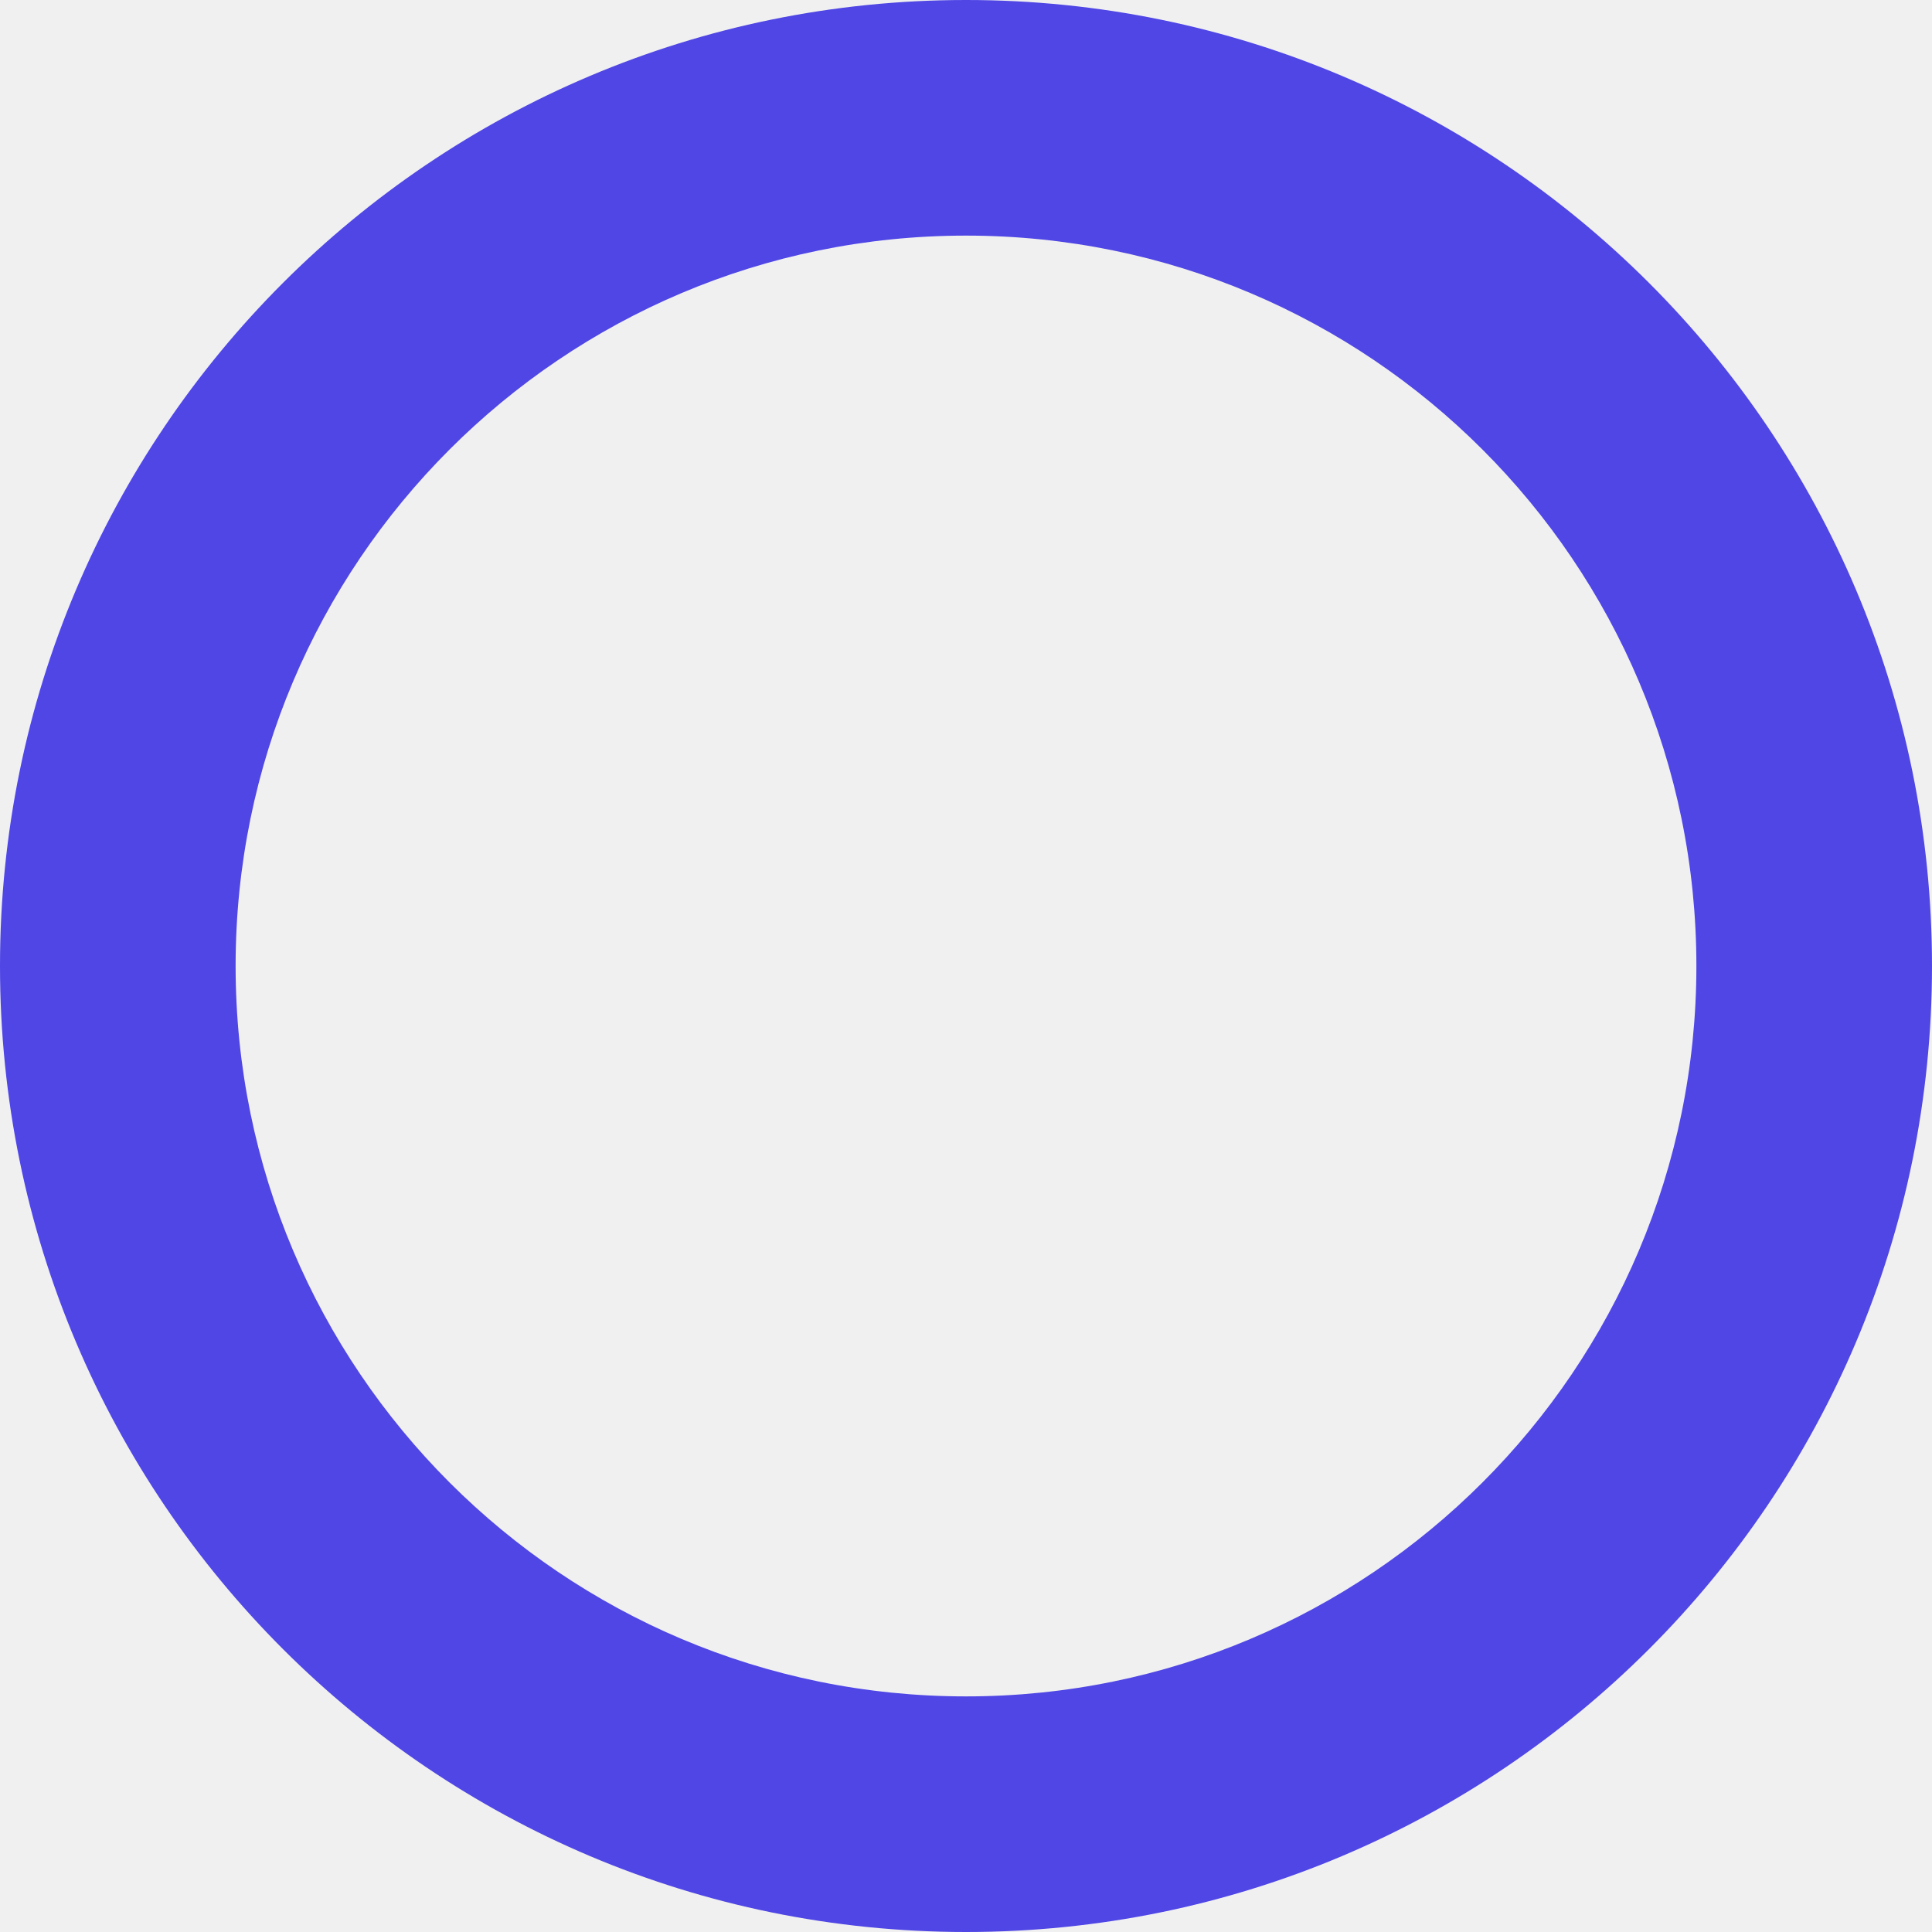
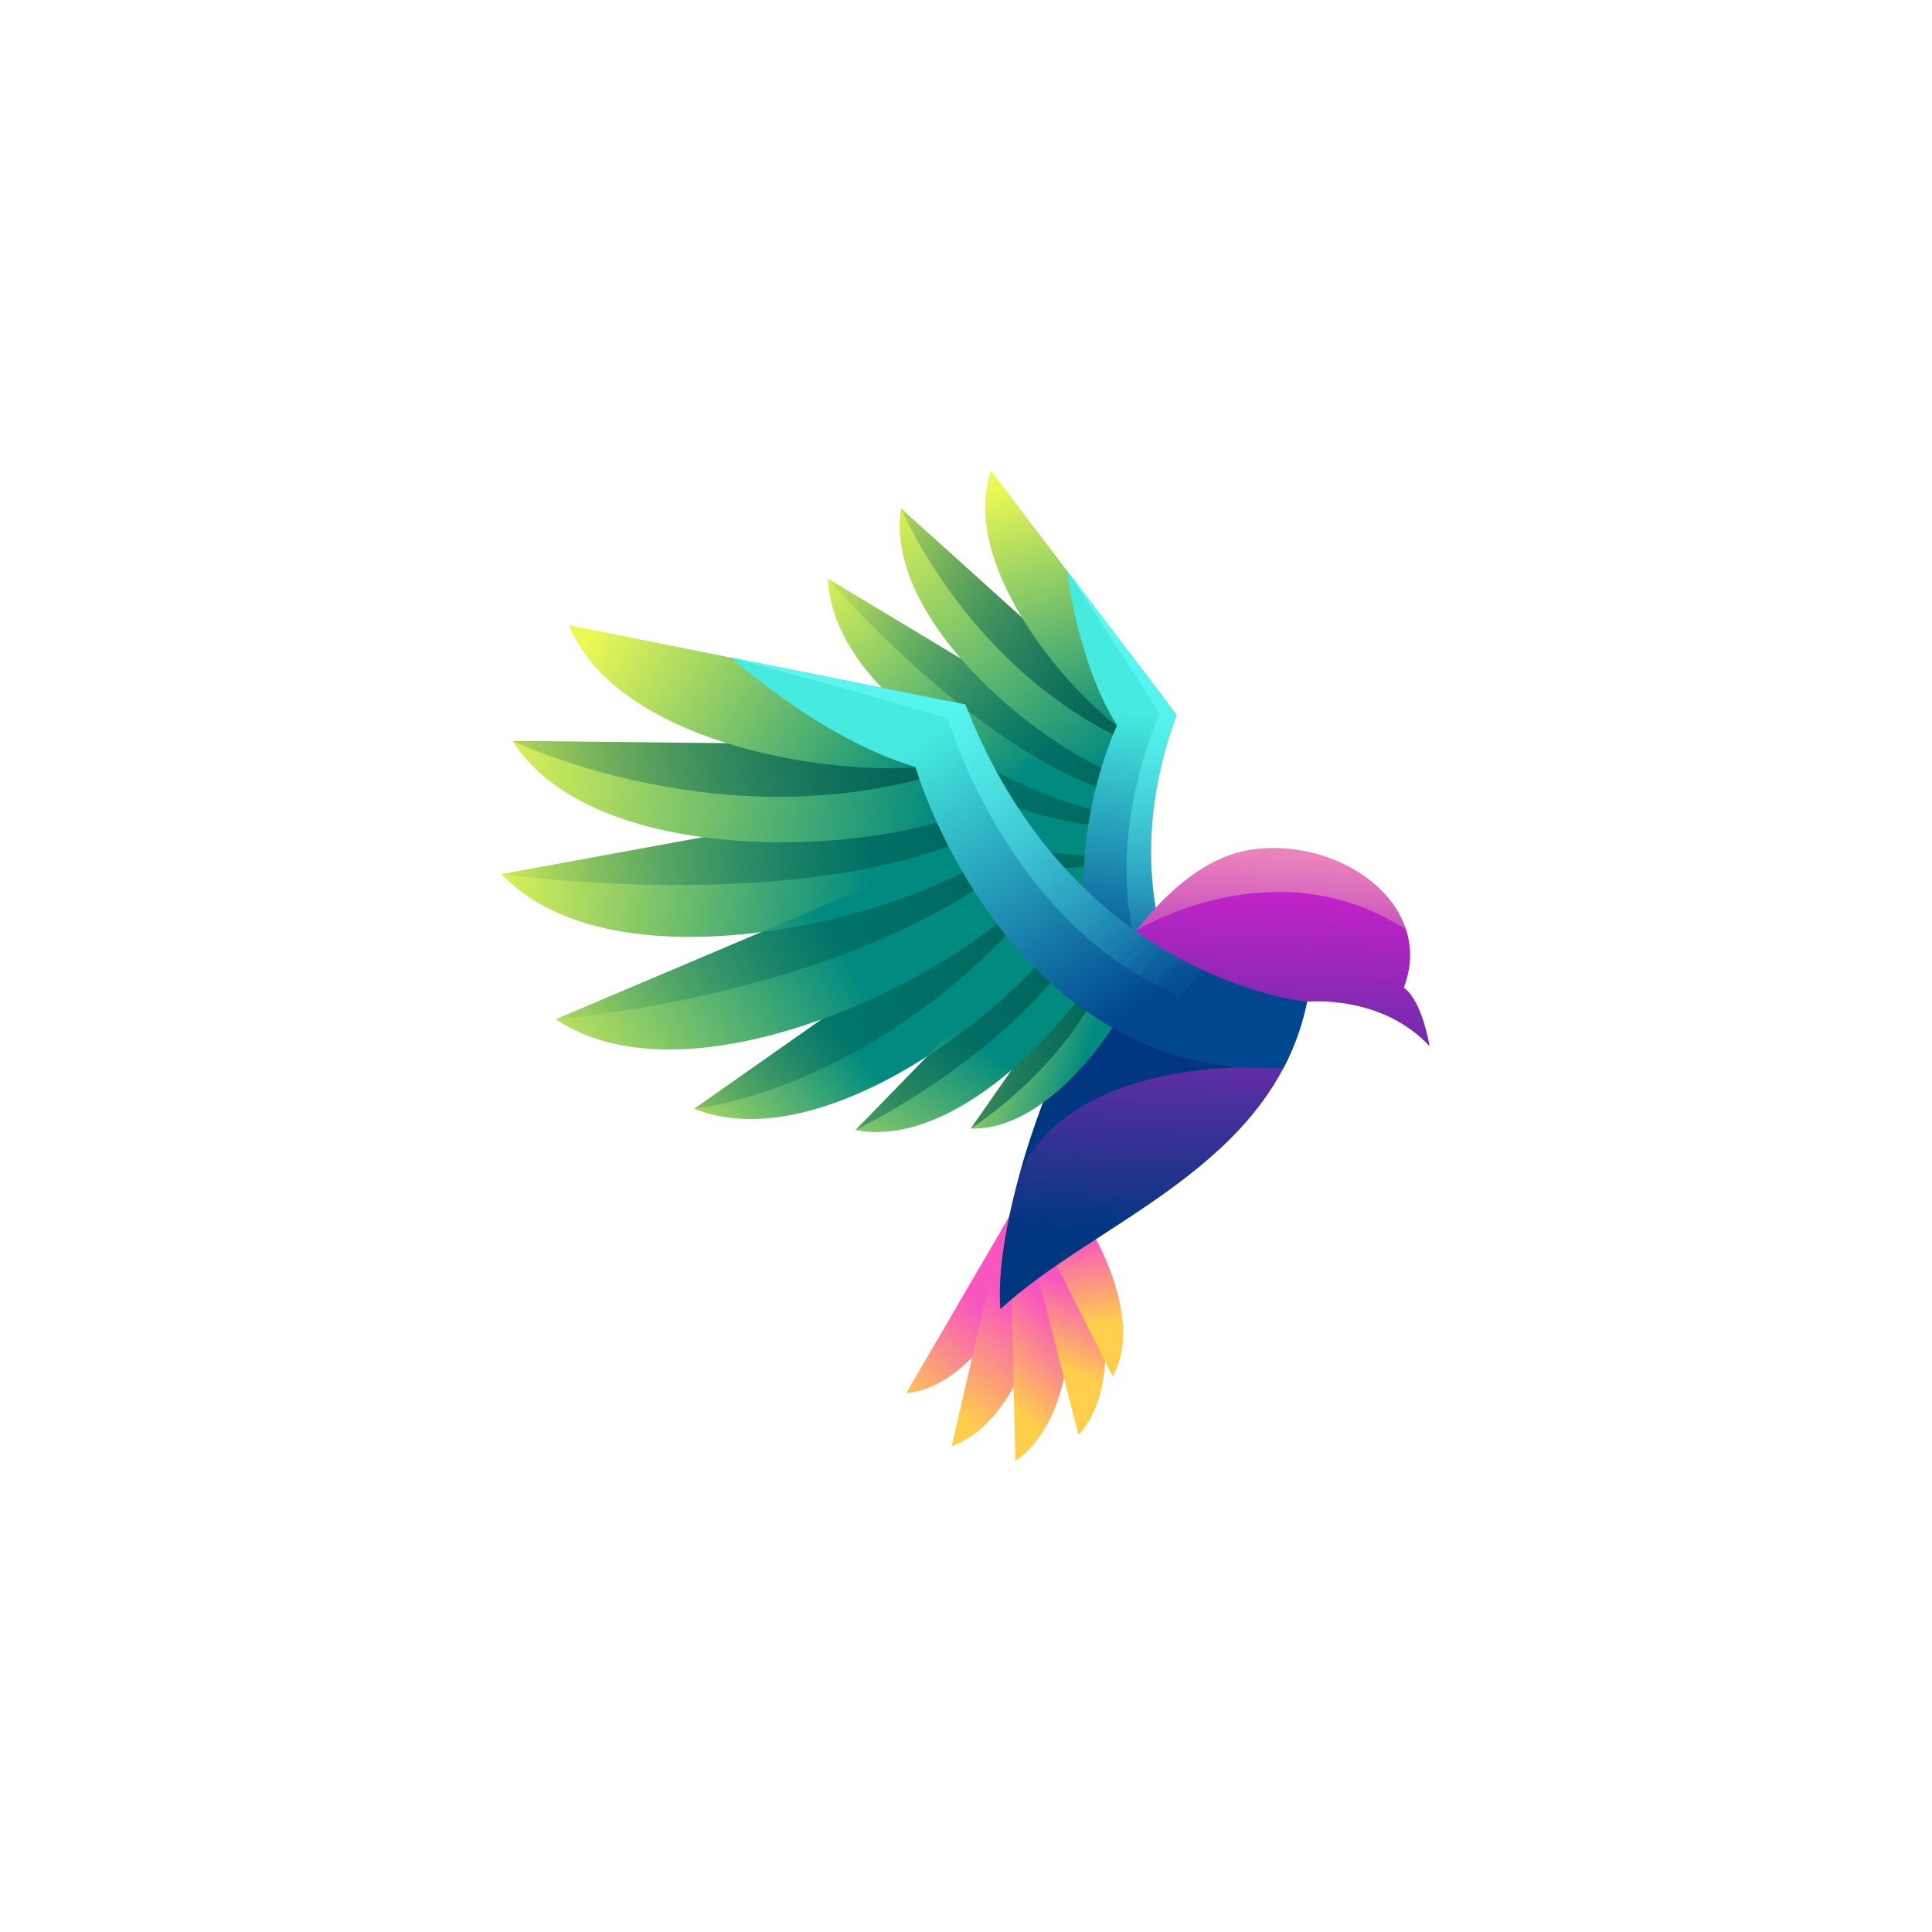
- <svg xmlns="http://www.w3.org/2000/svg" width="410" height="410" viewBox="0 0 410 410" fill="none">
-   <path fill-rule="evenodd" clip-rule="evenodd" d="M205 410C318.218 410 410 318.218 410 205C410 91.782 318.218 0 205 0C91.782 0 0 91.782 0 205C0 318.218 91.782 410 205 410ZM205 360C290.604 360 360 290.604 360 205C360 119.396 290.604 50 205 50C119.396 50 50 119.396 50 205C50 290.604 119.396 360 205 360Z" fill="#4F46E5" />
+ <svg xmlns="http://www.w3.org/2000/svg" xmlns:xlink="http://www.w3.org/1999/xlink" version="1.1" id="Layer_1" x="0px" y="0px" viewBox="0 0 4000 4000" style="enable-background:new 0 0 4000 4000;" xml:space="preserve">
+   <rect style="fill:#FFFFFF;" width="4000" height="4000" />
+   <g>
+     <g>
+       <defs>
+         <path id="SVGID_1_" d="M2231.487,1929.11l-229.207,55.746c82.079,76.768,253.639,44.906,360.565-2.739     c-7.139-26.856-11.979-54.051-14.847-81.342L2231.487,1929.11z" />
+       </defs>
+       <clipPath id="SVGID_00000087399180922875127220000001222598070208756138_">
+         <use xlink:href="#SVGID_1_" style="overflow:visible;" />
+       </clipPath>
+       <linearGradient id="SVGID_00000040570993614435590860000003851313620895904414_" gradientUnits="userSpaceOnUse" x1="2209.291" y1="2024.105" x2="2080.357" y2="1817.137">
+         <stop offset="0" style="stop-color:#008A80" />
+         <stop offset="1" style="stop-color:#EBF855" />
+       </linearGradient>
+       <rect x="2002.28" y="1900.775" style="clip-path:url(#SVGID_00000087399180922875127220000001222598070208756138_);fill:url(#SVGID_00000040570993614435590860000003851313620895904414_);" width="360.565" height="160.849" />
+     </g>
+     <defs>
+       <filter id="Adobe_OpacityMaskFilter" filterUnits="userSpaceOnUse" x="2002.28" y="1900.775" width="349.192" height="89.685">
+         <feColorMatrix type="matrix" values="1 0 0 0 0  0 1 0 0 0  0 0 1 0 0  0 0 0 1 0" />
+       </filter>
+     </defs>
+     <mask maskUnits="userSpaceOnUse" x="2002.28" y="1900.775" width="349.192" height="89.685" id="SVGID_00000053547013743428339850000000747373572175890841_">
+       <g style="filter:url(#Adobe_OpacityMaskFilter);">
+         <linearGradient id="SVGID_00000139254209928277338070000017404687890953052588_" gradientUnits="userSpaceOnUse" x1="909.129" y1="4620.676" x2="-89.803" y2="4268.249" gradientTransform="matrix(1 0 0 1 1567.243 -2569.394)">
+           <stop offset="0" style="stop-color:#FFFFFF" />
+           <stop offset="1" style="stop-color:#000000" />
+         </linearGradient>
+         <rect x="2002.28" y="1900.775" style="fill:url(#SVGID_00000139254209928277338070000017404687890953052588_);" width="349.192" height="89.687" />
+       </g>
+     </mask>
+     <path style="mask:url(#SVGID_00000053547013743428339850000000747373572175890841_);fill-rule:evenodd;clip-rule:evenodd;fill:#005B50;" d="   M2231.487,1929.11l-229.207,55.746c0,0,195.44,32.073,349.192-57.253c-1.377-8.925-2.531-17.871-3.474-26.828L2231.487,1929.11z" />
+     <g>
+       <defs>
+         <path id="SVGID_00000039856790168267124060000004923808892902026907_" d="M2153.642,1844.946l-288.641,22.007     c95.233,123.641,356.843,101.581,487.67,52.387c-5.165-29.478-7.972-59.218-8.776-88.9L2153.642,1844.946z" />
+       </defs>
+       <clipPath id="SVGID_00000063635688485569972820000011403311874336127676_">
+         <use xlink:href="#SVGID_00000039856790168267124060000004923808892902026907_" style="overflow:visible;" />
+       </clipPath>
+       <linearGradient id="SVGID_00000118360082145364957490000009020549245808896163_" gradientUnits="userSpaceOnUse" x1="2104.913" y1="1911.548" x2="1730.148" y2="2010.086">
+         <stop offset="0" style="stop-color:#008A80" />
+         <stop offset="1" style="stop-color:#EBF855" />
+       </linearGradient>
+       <rect x="1865.001" y="1830.44" style="clip-path:url(#SVGID_00000063635688485569972820000011403311874336127676_);fill:url(#SVGID_00000118360082145364957490000009020549245808896163_);" width="487.67" height="160.154" />
+     </g>
+     <g>
+       <defs>
+         <path id="SVGID_00000105404881709611065580000006566935501824412311_" d="M2063.365,1715.134l-366.115-40.774     c99.305,195.821,495.023,217.106,647.152,169.149c-1.522-32.449-0.636-64.869,2.15-96.84L2063.365,1715.134z" />
+       </defs>
+       <clipPath id="SVGID_00000079465982004554847430000004223699395012639650_">
+         <use xlink:href="#SVGID_00000105404881709611065580000006566935501824412311_" style="overflow:visible;" />
+       </clipPath>
+       <linearGradient id="SVGID_00000109026134075231222230000015182379860019683467_" gradientUnits="userSpaceOnUse" x1="1949.057" y1="1780.947" x2="1578.679" y2="1770.95">
+         <stop offset="0" style="stop-color:#008A80" />
+         <stop offset="1" style="stop-color:#EBF855" />
+       </linearGradient>
+       <rect x="1697.25" y="1674.36" style="clip-path:url(#SVGID_00000079465982004554847430000004223699395012639650_);fill:url(#SVGID_00000109026134075231222230000015182379860019683467_);" width="649.302" height="217.106" />
+     </g>
+     <g>
+       <defs>
+         <path id="SVGID_00000060003351850731299530000010023134408714895550_" d="M2027.933,1558.932l-400.594-133.799     c68.528,259.808,563.433,377.948,717.823,339.977c1.626-25.581,4.495-50.928,8.368-75.819l-7.103-23.982L2027.933,1558.932z" />
+       </defs>
+       <clipPath id="SVGID_00000048477326803038248170000003856413118114268316_">
+         <use xlink:href="#SVGID_00000060003351850731299530000010023134408714895550_" style="overflow:visible;" />
+       </clipPath>
+       <linearGradient id="SVGID_00000108994236679642004070000010548710935765570945_" gradientUnits="userSpaceOnUse" x1="2042.337" y1="1624.618" x2="1484.269" y2="1511.596">
+         <stop offset="0" style="stop-color:#008A80" />
+         <stop offset="1" style="stop-color:#EBF855" />
+       </linearGradient>
+       <rect x="1627.339" y="1425.133" style="clip-path:url(#SVGID_00000048477326803038248170000003856413118114268316_);fill:url(#SVGID_00000108994236679642004070000010548710935765570945_);" width="726.191" height="377.948" />
+     </g>
+     <g>
+       <defs>
+         <path id="SVGID_00000170978875725731331730000012060584535860684683_" d="M2075.977,1415.889l-361.815-217.868     c10.579,276.566,495.425,504.998,639.984,487.276c3.327-20.792,7.358-41.228,11.88-61.228l-2.386-34.964L2075.977,1415.889z" />
+       </defs>
+       <clipPath id="SVGID_00000051358902877572890800000012815131224323654809_">
+         <use xlink:href="#SVGID_00000170978875725731331730000012060584535860684683_" style="overflow:visible;" />
+       </clipPath>
+       <linearGradient id="SVGID_00000036955665964067993160000007943152249288194743_" gradientUnits="userSpaceOnUse" x1="2155.258" y1="1580.74" x2="1741.732" y2="1113.149">
+         <stop offset="0" style="stop-color:#008A80" />
+         <stop offset="1" style="stop-color:#EBF855" />
+       </linearGradient>
+       <rect x="1714.162" y="1198.021" style="clip-path:url(#SVGID_00000051358902877572890800000012815131224323654809_);fill:url(#SVGID_00000036955665964067993160000007943152249288194743_);" width="651.865" height="504.998" />
+     </g>
+     <g>
+       <defs>
+         <path id="SVGID_00000035501848703014664720000008427529582331528611_" d="M2160.128,1318.551l-294.725-265.997     c-39.821,256.583,364.863,553.759,502.214,564.467c7.226-30.955,15.664-60.74,24.693-88.923L2160.128,1318.551z" />
+       </defs>
+       <clipPath id="SVGID_00000170990994964675554250000001314888694741081729_">
+         <use xlink:href="#SVGID_00000035501848703014664720000008427529582331528611_" style="overflow:visible;" />
+       </clipPath>
+       <linearGradient id="SVGID_00000099663740557331434410000010130937879850959525_" gradientUnits="userSpaceOnUse" x1="2305.807" y1="1572.692" x2="1837.095" y2="1006.26">
+         <stop offset="0" style="stop-color:#008A80" />
+         <stop offset="1" style="stop-color:#EBF855" />
+       </linearGradient>
+       <rect x="1825.582" y="1052.554" style="clip-path:url(#SVGID_00000170990994964675554250000001314888694741081729_);fill:url(#SVGID_00000099663740557331434410000010130937879850959525_);" width="566.727" height="564.467" />
+     </g>
+     <g>
+       <defs>
+         <path id="SVGID_00000095316121010073756860000001354047564814835876_" d="M2266.083,1256.474l-213.979-281.292     c-74.612,210.768,208.337,523.322,334.085,572.536c9.898-32.786,20.737-63.594,31.648-91.759L2266.083,1256.474z" />
+       </defs>
+       <clipPath id="SVGID_00000173126934224341213870000000737058930717436293_">
+         <use xlink:href="#SVGID_00000095316121010073756860000001354047564814835876_" style="overflow:visible;" />
+       </clipPath>
+       <linearGradient id="SVGID_00000095327106054733186830000014737734627325570726_" gradientUnits="userSpaceOnUse" x1="2283.711" y1="1528.14" x2="2112.24" y2="996.694">
+         <stop offset="0" style="stop-color:#008A80" />
+         <stop offset="1" style="stop-color:#EBF855" />
+       </linearGradient>
+       <rect x="1977.491" y="975.182" style="clip-path:url(#SVGID_00000173126934224341213870000000737058930717436293_);fill:url(#SVGID_00000095327106054733186830000014737734627325570726_);" width="440.346" height="572.536" />
+     </g>
+     <g>
+       <defs>
+         <path id="SVGID_00000084511278257549108470000015008585344540960413_" d="M2401.493,1923.77     c-27.088-115.273-30.629-265.396,34.719-443.656l-226.836-298.187c0,0,20.997,189.269,103.245,319.781     c0,0-108.812,230.078-53.333,462.39c23.046,96.501,74.439,193.385,173.752,274.324c33.108-12.621,65.43-30.041,96.609-53.552     C2529.649,2184.871,2440.792,2090.997,2401.493,1923.77" />
+       </defs>
+       <clipPath id="SVGID_00000083782465833069699620000003667443248126415489_">
+         <use xlink:href="#SVGID_00000084511278257549108470000015008585344540960413_" style="overflow:visible;" />
+       </clipPath>
+       <linearGradient id="SVGID_00000138573301742846379340000008487765407734588592_" gradientUnits="userSpaceOnUse" x1="2326.974" y1="2014.11" x2="2396.541" y2="1482.256">
+         <stop offset="0" style="stop-color:#00478F" />
+         <stop offset="1" style="stop-color:#47EADF" />
+       </linearGradient>
+       <rect x="2203.809" y="1181.928" style="clip-path:url(#SVGID_00000083782465833069699620000003667443248126415489_);fill:url(#SVGID_00000138573301742846379340000008487765407734588592_);" width="325.84" height="1056.495" />
+     </g>
+     <defs>
+       <filter id="Adobe_OpacityMaskFilter_00000005258219785809177130000003353470112916972444_" filterUnits="userSpaceOnUse" x="2209.376" y="1181.928" width="320.272" height="1019.399">
+         <feColorMatrix type="matrix" values="1 0 0 0 0  0 1 0 0 0  0 0 1 0 0  0 0 0 1 0" />
+       </filter>
+     </defs>
+     <mask maskUnits="userSpaceOnUse" x="2209.376" y="1181.928" width="320.272" height="1019.399" id="SVGID_00000106828302898875275590000013611606541748726165_">
+       <g style="filter:url(#Adobe_OpacityMaskFilter_00000005258219785809177130000003353470112916972444_);">
+         <linearGradient id="SVGID_00000044865726963560496080000007971607681419947415_" gradientUnits="userSpaceOnUse" x1="711.168" y1="3686.067" x2="829.799" y2="4614.82" gradientTransform="matrix(1 0 0 1 1587.546 -2548.722)">
+           <stop offset="0" style="stop-color:#FFFFFF" />
+           <stop offset="1" style="stop-color:#000000" />
+         </linearGradient>
+         <rect x="2209.376" y="1181.928" style="fill:url(#SVGID_00000044865726963560496080000007971607681419947415_);" width="320.274" height="1019.399" />
+       </g>
+     </mask>
+     <path style="mask:url(#SVGID_00000106828302898875275590000013611606541748726165_);fill-rule:evenodd;clip-rule:evenodd;fill:#5EF9F6;" d="   M2401.493,1923.77c-27.088-115.273-30.629-265.396,34.719-443.656l-226.836-298.187c0,0,109.635,165.317,191.884,295.826   c0,0-108.813,230.081-53.335,462.393c21.811,91.331,69.023,183.003,158.213,261.18c7.903-5.12,15.744-10.599,23.51-16.456   C2529.649,2184.871,2440.792,2090.997,2401.493,1923.77" />
+     <defs>
+       <filter id="Adobe_OpacityMaskFilter_00000005977334857534198540000013245679368478325893_" filterUnits="userSpaceOnUse" x="1865.403" y="1052.554" width="446.822" height="467.934">
+         <feColorMatrix type="matrix" values="1 0 0 0 0  0 1 0 0 0  0 0 1 0 0  0 0 0 1 0" />
+       </filter>
+     </defs>
+     <mask maskUnits="userSpaceOnUse" x="1865.403" y="1052.554" width="446.822" height="467.934" id="SVGID_00000137810748396585731500000001080850558613006006_">
+       <g style="filter:url(#Adobe_OpacityMaskFilter_00000005977334857534198540000013245679368478325893_);">
+         <linearGradient id="SVGID_00000122681946061383599090000018419281883325725594_" gradientUnits="userSpaceOnUse" x1="914.591" y1="4036.037" x2="120.789" y2="3755.727" gradientTransform="matrix(1 0 0 1 1553.824 -2615.468)">
+           <stop offset="0" style="stop-color:#FFFFFF" />
+           <stop offset="1" style="stop-color:#000000" />
+         </linearGradient>
+         <rect x="1865.403" y="1052.557" style="fill:url(#SVGID_00000122681946061383599090000018419281883325725594_);" width="446.822" height="467.931" />
+       </g>
+     </mask>
+     <path style="mask:url(#SVGID_00000137810748396585731500000001080850558613006006_);fill-rule:evenodd;clip-rule:evenodd;fill:#005B50;" d="   M1865.403,1052.554c0,0,130.857,312.036,439.148,467.934c3.904-9.613,6.683-15.766,7.674-17.921   c-65.099-50.489-141.393-132.853-196.66-224.239L1865.403,1052.554z" />
+     <defs>
+       <filter id="Adobe_OpacityMaskFilter_00000113347929202627190550000017291615052393521567_" filterUnits="userSpaceOnUse" x="1714.162" y="1198.021" width="566.13" height="431.209">
+         <feColorMatrix type="matrix" values="1 0 0 0 0  0 1 0 0 0  0 0 1 0 0  0 0 0 1 0" />
+       </filter>
+     </defs>
+     <mask maskUnits="userSpaceOnUse" x="1714.162" y="1198.021" width="566.13" height="431.209" id="SVGID_00000125589731631494854010000018127493565065840777_">
+       <g style="filter:url(#Adobe_OpacityMaskFilter_00000113347929202627190550000017291615052393521567_);">
+         <linearGradient id="SVGID_00000011009070958845419270000002082728912850960285_" gradientUnits="userSpaceOnUse" x1="1084.431" y1="4239.358" x2="85.499" y2="3886.932" gradientTransform="matrix(1 0 0 1 1538.997 -2604.808)">
+           <stop offset="0" style="stop-color:#FFFFFF" />
+           <stop offset="1" style="stop-color:#000000" />
+         </linearGradient>
+         <rect x="1714.162" y="1198.018" style="fill:url(#SVGID_00000011009070958845419270000002082728912850960285_);" width="566.13" height="431.211" />
+       </g>
+     </mask>
+     <path style="mask:url(#SVGID_00000125589731631494854010000018127493565065840777_);fill-rule:evenodd;clip-rule:evenodd;fill:#005B50;" d="   M2280.291,1589.466c-88.185-41.36-203.545-125.038-290.671-225.578l-275.458-165.867c0,0,274.791,322.453,555.035,431.209   C2272.812,1615.012,2276.571,1601.709,2280.291,1589.466" />
+     <defs>
+       <filter id="Adobe_OpacityMaskFilter_00000009562936933188453810000013584949532106223548_" filterUnits="userSpaceOnUse" x="1627.339" y="1425.133" width="631.504" height="282.781">
+         <feColorMatrix type="matrix" values="1 0 0 0 0  0 1 0 0 0  0 0 1 0 0  0 0 0 1 0" />
+       </filter>
+     </defs>
+     <mask maskUnits="userSpaceOnUse" x="1627.339" y="1425.133" width="631.504" height="282.781" id="SVGID_00000004546757863764192460000014935103043904082840_">
+       <g style="filter:url(#Adobe_OpacityMaskFilter_00000009562936933188453810000013584949532106223548_);">
+         <linearGradient id="SVGID_00000076593848079337440430000002407479278331336621_" gradientUnits="userSpaceOnUse" x1="1038.977" y1="4384.602" x2="40.047" y2="4032.177" gradientTransform="matrix(1 0 0 1 1530.486 -2597.094)">
+           <stop offset="0" style="stop-color:#FFFFFF" />
+           <stop offset="1" style="stop-color:#000000" />
+         </linearGradient>
+         <rect x="1627.339" y="1425.13" style="fill:url(#SVGID_00000076593848079337440430000002407479278331336621_);" width="631.503" height="282.784" />
+       </g>
+     </mask>
+     <path style="mask:url(#SVGID_00000004546757863764192460000014935103043904082840_);fill-rule:evenodd;clip-rule:evenodd;fill:#005B50;" d="   M1627.339,1425.133c0,0,307.124,232.957,625.634,282.781c1.781-11.304,3.756-22.306,5.87-32.967   c-85.438-21.093-198.274-70.549-299.095-138.787L1627.339,1425.133z" />
+     <defs>
+       <filter id="Adobe_OpacityMaskFilter_00000016765488470837050480000004165591080111596176_" filterUnits="userSpaceOnUse" x="1697.25" y="1674.36" width="548.319" height="123.471">
+         <feColorMatrix type="matrix" values="1 0 0 0 0  0 1 0 0 0  0 0 1 0 0  0 0 0 1 0" />
+       </filter>
+     </defs>
+     <mask maskUnits="userSpaceOnUse" x="1697.25" y="1674.36" width="548.319" height="123.471" id="SVGID_00000065046429250578955640000007857398839266008237_">
+       <g style="filter:url(#Adobe_OpacityMaskFilter_00000016765488470837050480000004165591080111596176_);">
+         <linearGradient id="SVGID_00000160870093685804357850000010517361632833275050_" gradientUnits="userSpaceOnUse" x1="982.005" y1="4517.651" x2="-16.827" y2="4165.327" gradientTransform="matrix(1 0 0 1 1537.34 -2588.279)">
+           <stop offset="0" style="stop-color:#FFFFFF" />
+           <stop offset="1" style="stop-color:#000000" />
+         </linearGradient>
+         <rect x="1697.25" y="1674.36" style="fill:url(#SVGID_00000160870093685804357850000010517361632833275050_);" width="548.317" height="123.471" />
+       </g>
+     </mask>
+     <path style="mask:url(#SVGID_00000065046429250578955640000007857398839266008237_);fill-rule:evenodd;clip-rule:evenodd;fill:#005B50;" d="   M1697.25,1674.36c0,0,203.678,147.15,546.939,120.167c0.339-7.827,0.801-15.58,1.38-23.242   c-86.299-4.455-199.26-27.957-305.444-69.874L1697.25,1674.36z" />
+     <defs>
+       <filter id="Adobe_OpacityMaskFilter_00000022528204066000805060000008351687247789096353_" filterUnits="userSpaceOnUse" x="1865.001" y="1854.628" width="382.473" height="48.334">
+         <feColorMatrix type="matrix" values="1 0 0 0 0  0 1 0 0 0  0 0 1 0 0  0 0 0 1 0" />
+       </filter>
+     </defs>
+     <mask maskUnits="userSpaceOnUse" x="1865.001" y="1854.628" width="382.473" height="48.334" id="SVGID_00000181084899398912609900000014702532463927439510_">
+       <g style="filter:url(#Adobe_OpacityMaskFilter_00000022528204066000805060000008351687247789096353_);">
+         <linearGradient id="SVGID_00000103259279221748783520000002667104382240983191_" gradientUnits="userSpaceOnUse" x1="930.222" y1="4607.688" x2="-68.708" y2="4255.262" gradientTransform="matrix(1 0 0 1 1553.785 -2577.972)">
+           <stop offset="0" style="stop-color:#FFFFFF" />
+           <stop offset="1" style="stop-color:#000000" />
+         </linearGradient>
+         <rect x="1865.001" y="1854.631" style="fill:url(#SVGID_00000103259279221748783520000002667104382240983191_);" width="382.473" height="48.333" />
+       </g>
+     </mask>
+     <path style="mask:url(#SVGID_00000181084899398912609900000014702532463927439510_);fill-rule:evenodd;clip-rule:evenodd;fill:#005B50;" d="   M1865.001,1866.953c0,0,192.769,54.648,382.473,29.301c-1.307-11.553-2.264-23.048-2.91-34.449   c-64.464,5.94-141.574,4.418-217.935-7.177L1865.001,1866.953z" />
+     <g>
+       <defs>
+         <path id="SVGID_00000039824616040567712430000003013730449920087956_" d="M1876.336,2884.281     c175.758-15.859,305.313-331.54,289.829-423.885c-14.382,0.209-28.509-0.017-42.27-0.588L1876.336,2884.281z" />
+       </defs>
+       <clipPath id="SVGID_00000045596561712648818670000000676738811111865744_">
+         <use xlink:href="#SVGID_00000039824616040567712430000003013730449920087956_" style="overflow:visible;" />
+       </clipPath>
+       <linearGradient id="SVGID_00000139269703832477812620000009424034467566179216_" gradientUnits="userSpaceOnUse" x1="1843.133" y1="2888.104" x2="2009.502" y2="2694.701">
+         <stop offset="0" style="stop-color:#FFCE4B" />
+         <stop offset="1" style="stop-color:#F856BF" />
+       </linearGradient>
+       <rect x="1876.336" y="2459.808" style="clip-path:url(#SVGID_00000045596561712648818670000000676738811111865744_);fill:url(#SVGID_00000139269703832477812620000009424034467566179216_);" width="305.313" height="424.472" />
+     </g>
+     <g>
+       <defs>
+         <path id="SVGID_00000117637517772314905240000009374561649866164380_" d="M2039.131,2695.915l-68.857,298.573     c188-69.389,236.643-453.826,192.343-550.487c-11.716,3.347-23.348,6.383-34.834,9.142l-54.029,92.636L2039.131,2695.915z" />
+       </defs>
+       <clipPath id="SVGID_00000013188574502603726790000015893936836969894531_">
+         <use xlink:href="#SVGID_00000117637517772314905240000009374561649866164380_" style="overflow:visible;" />
+       </clipPath>
+       <linearGradient id="SVGID_00000148622594034591534920000011641537157538313899_" gradientUnits="userSpaceOnUse" x1="1950.233" y1="2912.008" x2="2102.526" y2="2699.837">
+         <stop offset="0" style="stop-color:#FFCE4B" />
+         <stop offset="1" style="stop-color:#F856BF" />
+       </linearGradient>
+       <rect x="1970.274" y="2444.002" style="clip-path:url(#SVGID_00000013188574502603726790000015893936836969894531_);fill:url(#SVGID_00000148622594034591534920000011641537157538313899_);" width="236.643" height="550.487" />
+     </g>
+     <g>
+       <defs>
+         <path id="SVGID_00000173859537159008232710000017558674214784702872_" d="M2095.202,2709.891l6.845,315.109     c169.905-116.723,121.193-512.332,52.581-597.507c-5.916,3.437-11.832,6.781-17.734,10.026l-45.896,78.695L2095.202,2709.891z" />
+       </defs>
+       <clipPath id="SVGID_00000129181642213624086420000010854321738797824421_">
+         <use xlink:href="#SVGID_00000173859537159008232710000017558674214784702872_" style="overflow:visible;" />
+       </clipPath>
+       <linearGradient id="SVGID_00000107571614676245137800000001946476924327923098_" gradientUnits="userSpaceOnUse" x1="2050.537" y1="2868.358" x2="2188.039" y2="2719.124">
+         <stop offset="0" style="stop-color:#FFCE4B" />
+         <stop offset="1" style="stop-color:#F856BF" />
+       </linearGradient>
+       <rect x="2090.999" y="2427.493" style="clip-path:url(#SVGID_00000129181642213624086420000010854321738797824421_);fill:url(#SVGID_00000107571614676245137800000001946476924327923098_);" width="180.954" height="597.507" />
+     </g>
+     <g>
+       <defs>
+         <path id="SVGID_00000180332606349677012850000010824196029691254926_" d="M2159.698,2684.49l73.183,286.607     c130.529-142.794,1.975-494.095-78.84-557.387c-2.367,2.229-4.741,4.433-7.119,6.617l-38.028,65.202L2159.698,2684.49z" />
+       </defs>
+       <clipPath id="SVGID_00000027581376607356140750000013489786049462766470_">
+         <use xlink:href="#SVGID_00000180332606349677012850000010824196029691254926_" style="overflow:visible;" />
+       </clipPath>
+       <linearGradient id="SVGID_00000132077346789241717090000001558406842556915856_" gradientUnits="userSpaceOnUse" x1="2180.389" y1="2825.363" x2="2244.346" y2="2672.864">
+         <stop offset="0" style="stop-color:#FFCE4B" />
+         <stop offset="1" style="stop-color:#F856BF" />
+       </linearGradient>
+       <rect x="2108.894" y="2413.709" style="clip-path:url(#SVGID_00000027581376607356140750000013489786049462766470_);fill:url(#SVGID_00000132077346789241717090000001558406842556915856_);" width="254.515" height="557.387" />
+     </g>
+     <g>
+       <defs>
+         <path id="SVGID_00000107576361029328622130000003630912845520145085_" d="M2190.867,2626.303l112.748,223.501     c81.828-141.805-88.48-408.678-166.805-446.243l-1.378,2.012c7.015,8.475,11.49,14.753,11.49,14.753l-32.153,55.129     L2190.867,2626.303z" />
+       </defs>
+       <clipPath id="SVGID_00000092453641470330996070000018342289964314078348_">
+         <use xlink:href="#SVGID_00000107576361029328622130000003630912845520145085_" style="overflow:visible;" />
+       </clipPath>
+       <linearGradient id="SVGID_00000021832327226157376550000005493594607307308449_" gradientUnits="userSpaceOnUse" x1="2267.065" y1="2741.63" x2="2240.849" y2="2563.939">
+         <stop offset="0" style="stop-color:#FFCE4B" />
+         <stop offset="1" style="stop-color:#F856BF" />
+       </linearGradient>
+       <rect x="2114.769" y="2403.561" style="clip-path:url(#SVGID_00000092453641470330996070000018342289964314078348_);fill:url(#SVGID_00000021832327226157376550000005493594607307308449_);" width="270.673" height="446.243" />
+     </g>
+     <g>
+       <defs>
+         <path id="SVGID_00000174602798563378657420000001116264699846630277_" d="M1834.941,2016.394l-397.692,279.238     c269.138,106.995,679.099-217.355,787.7-397.577c-29.822-30.763-57.244-63.601-82.398-97.654L1834.941,2016.394z" />
+       </defs>
+       <clipPath id="SVGID_00000156553380317091830130000013276074443789757368_">
+         <use xlink:href="#SVGID_00000174602798563378657420000001116264699846630277_" style="overflow:visible;" />
+       </clipPath>
+       <linearGradient id="SVGID_00000172432140172753336350000000176143509276749453_" gradientUnits="userSpaceOnUse" x1="1761.385" y1="2159.776" x2="1386.314" y2="2473.236">
+         <stop offset="0" style="stop-color:#008A80" />
+         <stop offset="1" style="stop-color:#EBF855" />
+       </linearGradient>
+       <rect x="1437.249" y="1800.401" style="clip-path:url(#SVGID_00000156553380317091830130000013276074443789757368_);fill:url(#SVGID_00000172432140172753336350000000176143509276749453_);" width="787.7" height="602.226" />
+     </g>
+     <g>
+       <defs>
+         <path id="SVGID_00000165949032518233266190000000040367861013395383_" d="M1586.22,1709.419l-548.02,100.329     c251.864,264.301,930.788,67.03,1058.289-76.675c-14.853-23.464-28.703-47.195-41.688-70.928l-32.875-32.494L1586.22,1709.419z" />
+       </defs>
+       <clipPath id="SVGID_00000059275646923911234880000001157003184300904097_">
+         <use xlink:href="#SVGID_00000165949032518233266190000000040367861013395383_" style="overflow:visible;" />
+       </clipPath>
+       <linearGradient id="SVGID_00000019650549505018651110000000950134634208429749_" gradientUnits="userSpaceOnUse" x1="1798.9" y1="1880.613" x2="981.842" y2="1779.118">
+         <stop offset="0" style="stop-color:#008A80" />
+         <stop offset="1" style="stop-color:#EBF855" />
+       </linearGradient>
+       <rect x="1038.2" y="1629.65" style="clip-path:url(#SVGID_00000059275646923911234880000001157003184300904097_);fill:url(#SVGID_00000019650549505018651110000000950134634208429749_);" width="1058.288" height="444.398" />
+     </g>
+     <g>
+       <defs>
+         <path id="SVGID_00000077296120903025626440000008023664614089566104_" d="M1584.488,1539.697l-523.672-5.832     c184.575,288.532,844.214,229.219,989.407,119.928c-19.873-36.927-37.528-73.749-53.195-109.503L1584.488,1539.697z" />
+       </defs>
+       <clipPath id="SVGID_00000087378691885852420070000007218939737168871868_">
+         <use xlink:href="#SVGID_00000077296120903025626440000008023664614089566104_" style="overflow:visible;" />
+       </clipPath>
+       <linearGradient id="SVGID_00000112630564006284357050000010892631090595024826_" gradientUnits="userSpaceOnUse" x1="1938.634" y1="1738.543" x2="980.606" y2="1587.473">
+         <stop offset="0" style="stop-color:#008A80" />
+         <stop offset="1" style="stop-color:#EBF855" />
+       </linearGradient>
+       <rect x="1060.816" y="1533.864" style="clip-path:url(#SVGID_00000087378691885852420070000007218939737168871868_);fill:url(#SVGID_00000112630564006284357050000010892631090595024826_);" width="989.407" height="288.532" />
+     </g>
+     <g>
+       <defs>
+         <path id="SVGID_00000026875905044071991890000003174495583140273288_" d="M2706.127,2073.986c0,0,153.465-16.152,253.619,92.078     c0,0-14.541-93.692-53.31-121.156c66.833-174.003-135.926-315.196-320.205-284.799     c-294.45,48.577-535.832,707.548-514.968,950.344C2269.151,2527.339,2636.142,2416.406,2706.127,2073.986" />
+       </defs>
+       <clipPath id="SVGID_00000067937490662097751640000003983817325355455679_">
+         <use xlink:href="#SVGID_00000026875905044071991890000003174495583140273288_" style="overflow:visible;" />
+       </clipPath>
+       <linearGradient id="SVGID_00000155859970214915945840000004173969192913919930_" gradientUnits="userSpaceOnUse" x1="2499.383" y1="2560.524" x2="2528.454" y2="1765.705">
+         <stop offset="0" style="stop-color:#003780" />
+         <stop offset="1" style="stop-color:#D820D2" />
+       </linearGradient>
+       <rect x="2050.4" y="1729.713" style="clip-path:url(#SVGID_00000067937490662097751640000003983817325355455679_);fill:url(#SVGID_00000155859970214915945840000004173969192913919930_);" width="922.871" height="980.742" />
+     </g>
+     <path style="fill-rule:evenodd;clip-rule:evenodd;fill:#003780;" d="M2112.205,2426.218   c86.165-181.128,327.924-213.114,458.63-216.643c-102.667-8.293-191.442-38.653-267.739-81.815   c-18.797-10.634-36.837-22.045-54.143-34.093c-0.978-0.68-1.952-1.362-2.926-2.047c-5.453,10.19-10.806,20.488-16.057,30.88   c-26.263,51.996-49.917,106.271-70.474,160.476C2141.16,2331.331,2125.283,2379.634,2112.205,2426.218" />
+     <defs>
+       <filter id="Adobe_OpacityMaskFilter_00000116225924080159826040000006850075145646622130_" filterUnits="userSpaceOnUse" x="2351.472" y="1755.968" width="559.643" height="171.64">
+         <feColorMatrix type="matrix" values="1 0 0 0 0  0 1 0 0 0  0 0 1 0 0  0 0 0 1 0" />
+       </filter>
+     </defs>
+     <mask maskUnits="userSpaceOnUse" x="2351.472" y="1755.968" width="559.643" height="171.64" id="SVGID_00000078011708062223777320000010833286543039237297_">
+       <g style="filter:url(#Adobe_OpacityMaskFilter_00000116225924080159826040000006850075145646622130_);">
+         <linearGradient id="SVGID_00000163778332493616607170000001344438387578555027_" gradientUnits="userSpaceOnUse" x1="1051.182" y1="4053.15" x2="1016.5" y2="4644.369" gradientTransform="matrix(1 0 0 1 1601.476 -2575.556)">
+           <stop offset="0" style="stop-color:#FFFFFF" />
+           <stop offset="1" style="stop-color:#000000" />
+         </linearGradient>
+         <rect x="2351.472" y="1755.968" style="fill:url(#SVGID_00000163778332493616607170000001344438387578555027_);" width="559.645" height="171.64" />
+       </g>
+     </mask>
+     <path style="mask:url(#SVGID_00000078011708062223777320000010833286543039237297_);fill-rule:evenodd;clip-rule:evenodd;fill:#FCE2A6;" d="   M2351.472,1927.608c0,0,286.059-180.109,559.644-3.066c-36.459-112.711-185.924-187.356-324.884-164.433   C2502.007,1774.006,2422.12,1837.846,2351.472,1927.608" />
+     <g>
+       <defs>
+         <path id="SVGID_00000173122025096062314670000001102670845066886528_" d="M2187.99,2081.28l-178.037,255.196     c148.189,4.286,290.06-176.972,354.224-317.43c-30.503-20.329-59.024-43.001-85.683-67.488L2187.99,2081.28z" />
+       </defs>
+       <clipPath id="SVGID_00000150094245358084068830000007992913602307617943_">
+         <use xlink:href="#SVGID_00000173122025096062314670000001102670845066886528_" style="overflow:visible;" />
+       </clipPath>
+       <linearGradient id="SVGID_00000092433875757791727290000017918939450335320487_" gradientUnits="userSpaceOnUse" x1="2257.246" y1="2167.138" x2="1949.091" y2="2075.027">
+         <stop offset="0" style="stop-color:#008A80" />
+         <stop offset="1" style="stop-color:#EBF855" />
+       </linearGradient>
+       <rect x="2009.953" y="1951.558" style="clip-path:url(#SVGID_00000150094245358084068830000007992913602307617943_);fill:url(#SVGID_00000092433875757791727290000017918939450335320487_);" width="354.223" height="389.204" />
+     </g>
+     <defs>
+       <filter id="Adobe_OpacityMaskFilter_00000080893426887529080630000001679013953910854531_" filterUnits="userSpaceOnUse" x="2009.953" y="1951.558" width="295.393" height="384.918">
+         <feColorMatrix type="matrix" values="1 0 0 0 0  0 1 0 0 0  0 0 1 0 0  0 0 0 1 0" />
+       </filter>
+     </defs>
+     <mask maskUnits="userSpaceOnUse" x="2009.953" y="1951.558" width="295.393" height="384.918" id="SVGID_00000114032558651293554750000002265095317741559477_">
+       <g style="filter:url(#Adobe_OpacityMaskFilter_00000080893426887529080630000001679013953910854531_);">
+         <linearGradient id="SVGID_00000155116459216004734290000013104795620017567418_" gradientUnits="userSpaceOnUse" x1="969.746" y1="4525.939" x2="-325.817" y2="5049.325" gradientTransform="matrix(1 0 0 1 1567.995 -2535.473)">
+           <stop offset="0" style="stop-color:#FFFFFF" />
+           <stop offset="1" style="stop-color:#000000" />
+         </linearGradient>
+         <rect x="2009.953" y="1951.558" style="fill:url(#SVGID_00000155116459216004734290000013104795620017567418_);" width="295.393" height="384.918" />
+       </g>
+     </mask>
+     <path style="mask:url(#SVGID_00000114032558651293554750000002265095317741559477_);fill-rule:evenodd;clip-rule:evenodd;fill:#005B50;" d="   M2187.99,2081.28l-178.037,255.196c0,0,221.294-138.867,295.393-361.414c-9.153-7.628-18.102-15.47-26.852-23.504L2187.99,2081.28z   " />
+     <g>
+       <defs>
+         <path id="SVGID_00000005249305840448552640000017371116819899674302_" d="M2037.536,2065.984l-266.271,273.707     c202.114,39.158,441.597-211.007,528.055-373.854c-30.841-24.65-59.573-51.61-86.276-80.264L2037.536,2065.984z" />
+       </defs>
+       <clipPath id="SVGID_00000066513512234666139400000003281094315526654647_">
+         <use xlink:href="#SVGID_00000005249305840448552640000017371116819899674302_" style="overflow:visible;" />
+       </clipPath>
+       <linearGradient id="SVGID_00000060750084705284656930000017409596482750615206_" gradientUnits="userSpaceOnUse" x1="2019.592" y1="2155.624" x2="1734.898" y2="2580.166">
+         <stop offset="0" style="stop-color:#008A80" />
+         <stop offset="1" style="stop-color:#EBF855" />
+       </linearGradient>
+       <rect x="1771.265" y="1885.573" style="clip-path:url(#SVGID_00000066513512234666139400000003281094315526654647_);fill:url(#SVGID_00000060750084705284656930000017409596482750615206_);" width="528.055" height="493.276" />
+     </g>
+     <g>
+       <defs>
+         <path id="SVGID_00000050639905986923875360000009936982549379161021_" d="M1663.558,1892.83l-512.989,217.325     c294.547,197.144,887.148-117.988,1006.702-290.302c-20.717-26.724-40.004-54.292-57.9-82.291l-27.956-17.522L1663.558,1892.83z" />
+       </defs>
+       <clipPath id="SVGID_00000180356285456244021870000001509982748803855506_">
+         <use xlink:href="#SVGID_00000050639905986923875360000009936982549379161021_" style="overflow:visible;" />
+       </clipPath>
+       <linearGradient id="SVGID_00000003079528196774784040000007857143728258052736_" gradientUnits="userSpaceOnUse" x1="1744.475" y1="1961.435" x2="1093.889" y2="2336.711">
+         <stop offset="0" style="stop-color:#008A80" />
+         <stop offset="1" style="stop-color:#EBF855" />
+       </linearGradient>
+       <rect x="1150.568" y="1720.04" style="clip-path:url(#SVGID_00000180356285456244021870000001509982748803855506_);fill:url(#SVGID_00000003079528196774784040000007857143728258052736_);" width="1006.702" height="587.259" />
+     </g>
+     <g>
+       <defs>
+         <path id="SVGID_00000109029150251054706850000002572631243451647636_" d="M1635.094,1385.815l-457.158-91.436     c110.173,273.587,662.837,335.739,830.164,274.653c-18.83-41.066-34.998-80.999-48.796-118.376L1635.094,1385.815z" />
+       </defs>
+       <clipPath id="SVGID_00000090990112816870905630000004412611825946556559_">
+         <use xlink:href="#SVGID_00000109029150251054706850000002572631243451647636_" style="overflow:visible;" />
+       </clipPath>
+       <linearGradient id="SVGID_00000008835971282853510390000010261107107461004672_" gradientUnits="userSpaceOnUse" x1="1889.985" y1="1638.517" x2="1256.536" y2="1262.527">
+         <stop offset="0" style="stop-color:#008A80" />
+         <stop offset="1" style="stop-color:#EBF855" />
+       </linearGradient>
+       <rect x="1177.936" y="1294.38" style="clip-path:url(#SVGID_00000090990112816870905630000004412611825946556559_);fill:url(#SVGID_00000008835971282853510390000010261107107461004672_);" width="830.164" height="335.739" />
+     </g>
+     <g>
+       <defs>
+         <path id="SVGID_00000114070347935554925770000007211512875178015136_" d="M2351.472,1927.608     c-127.405-90.367-261.945-235.756-352.908-469.1l-484.622-96.924c0,0,185.974,168.868,381.239,226.156     c0,0,93.204,322.535,350.848,503.88c107.021,75.326,242.418,126.291,411.291,119.659c21.727-41.385,38.495-86.826,48.808-137.293     C2706.127,2073.986,2536.303,2058.7,2351.472,1927.608" />
+       </defs>
+       <clipPath id="SVGID_00000128444752962066207260000017609396809638080696_">
+         <use xlink:href="#SVGID_00000114070347935554925770000007211512875178015136_" style="overflow:visible;" />
+       </clipPath>
+       <linearGradient id="SVGID_00000025415182998697320910000004785237262331619481_" gradientUnits="userSpaceOnUse" x1="2322.47" y1="2105.003" x2="1927.1" y2="1518.272">
+         <stop offset="0" style="stop-color:#00478F" />
+         <stop offset="1" style="stop-color:#47EADF" />
+       </linearGradient>
+       <rect x="1513.941" y="1361.584" style="clip-path:url(#SVGID_00000128444752962066207260000017609396809638080696_);fill:url(#SVGID_00000025415182998697320910000004785237262331619481_);" width="1192.186" height="856.326" />
+     </g>
+     <defs>
+       <filter id="Adobe_OpacityMaskFilter_00000172412814361235053810000007671942347919616926_" filterUnits="userSpaceOnUse" x="1513.941" y="1361.584" width="1192.186" height="749.206">
+         <feColorMatrix type="matrix" values="1 0 0 0 0  0 1 0 0 0  0 0 1 0 0  0 0 0 1 0" />
+       </filter>
+     </defs>
+     <mask maskUnits="userSpaceOnUse" x="1513.941" y="1361.584" width="1192.186" height="749.206" id="SVGID_00000077318843663864951260000011381052043384020362_">
+       <g style="filter:url(#Adobe_OpacityMaskFilter_00000172412814361235053810000007671942347919616926_);">
+         <linearGradient id="SVGID_00000134946363082615411630000018287773204392757398_" gradientUnits="userSpaceOnUse" x1="35.768" y1="3806.406" x2="963.807" y2="4621.524" gradientTransform="matrix(1 0 0 1 1519.369 -2557.598)">
+           <stop offset="0" style="stop-color:#FFFFFF" />
+           <stop offset="1" style="stop-color:#000000" />
+         </linearGradient>
+         <rect x="1513.941" y="1361.584" style="fill:url(#SVGID_00000134946363082615411630000018287773204392757398_);" width="1192.186" height="749.206" />
+       </g>
+     </mask>
+     <path style="mask:url(#SVGID_00000077318843663864951260000011381052043384020362_);fill-rule:evenodd;clip-rule:evenodd;fill:#5EF9F6;" d="   M2351.472,1927.608c-127.405-90.367-261.945-235.756-352.908-469.1l-484.622-96.924c0,0,252.732,67.81,447.996,125.1   c0,0,93.207,322.535,350.851,503.875c101.288,71.294,228,120.755,384.449,120.227c3.346-11.966,6.319-24.226,8.889-36.8   C2706.127,2073.986,2536.303,2058.7,2351.472,1927.608" />
+     <defs>
+       <filter id="Adobe_OpacityMaskFilter_00000020395999976386434450000003051171278087242668_" filterUnits="userSpaceOnUse" x="1060.816" y="1533.864" width="842.769" height="115.823">
+         <feColorMatrix type="matrix" values="1 0 0 0 0  0 1 0 0 0  0 0 1 0 0  0 0 0 1 0" />
+       </filter>
+     </defs>
+     <mask maskUnits="userSpaceOnUse" x="1060.816" y="1533.864" width="842.769" height="115.823" id="SVGID_00000152960334921453626720000015348569545727564429_">
+       <g style="filter:url(#Adobe_OpacityMaskFilter_00000020395999976386434450000003051171278087242668_);">
+         <linearGradient id="SVGID_00000062184130246488087670000008208324224899328908_" gradientUnits="userSpaceOnUse" x1="510.444" y1="3991.479" x2="-519.394" y2="4407.146" gradientTransform="matrix(1 0 0 1 1474.947 -2602.802)">
+           <stop offset="0" style="stop-color:#FFFFFF" />
+           <stop offset="1" style="stop-color:#000000" />
+         </linearGradient>
+         <rect x="1060.816" y="1533.864" style="fill:url(#SVGID_00000062184130246488087670000008208324224899328908_);" width="842.769" height="115.824" />
+       </g>
+     </mask>
+     <path style="mask:url(#SVGID_00000152960334921453626720000015348569545727564429_);fill-rule:evenodd;clip-rule:evenodd;fill:#005B50;" d="   M1060.816,1533.864c0,0,401.784,194.399,842.769,79.494c-4.525-12.912-7.151-21.43-8.05-24.42   c-108.453,6.888-255.802-7.982-390.23-50.123L1060.816,1533.864z" />
+     <defs>
+       <filter id="Adobe_OpacityMaskFilter_00000172433873124938696110000003656264748927733892_" filterUnits="userSpaceOnUse" x="1038.2" y="1702.757" width="925.334" height="129.682">
+         <feColorMatrix type="matrix" values="1 0 0 0 0  0 1 0 0 0  0 0 1 0 0  0 0 0 1 0" />
+       </filter>
+     </defs>
+     <mask maskUnits="userSpaceOnUse" x="1038.2" y="1702.757" width="925.334" height="129.682" id="SVGID_00000129163715828264824070000017638393278478204568_">
+       <g style="filter:url(#Adobe_OpacityMaskFilter_00000172433873124938696110000003656264748927733892_);">
+         <linearGradient id="SVGID_00000098187065246678891250000004383223873234336397_" gradientUnits="userSpaceOnUse" x1="842.093" y1="4023.659" x2="-453.471" y2="4547.046" gradientTransform="matrix(1 0 0 1 1472.73 -2584.886)">
+           <stop offset="0" style="stop-color:#FFFFFF" />
+           <stop offset="1" style="stop-color:#000000" />
+         </linearGradient>
+         <rect x="1038.2" y="1702.757" style="fill:url(#SVGID_00000098187065246678891250000004383223873234336397_);" width="925.334" height="129.682" />
+       </g>
+     </mask>
+     <path style="mask:url(#SVGID_00000129163715828264824070000017638393278478204568_);fill-rule:evenodd;clip-rule:evenodd;fill:#005B50;" d="   M1939.801,1702.757c-123.316,36.063-310.452,53.996-484.383,30.606l-417.218,76.384c0,0,553.233,79.066,925.334-57.98   C1954.703,1734.551,1946.806,1718.115,1939.801,1702.757" />
+     <defs>
+       <filter id="Adobe_OpacityMaskFilter_00000073003139596345236820000005480238090620790935_" filterUnits="userSpaceOnUse" x="1150.568" y="1806.024" width="865.604" height="304.131">
+         <feColorMatrix type="matrix" values="1 0 0 0 0  0 1 0 0 0  0 0 1 0 0  0 0 0 1 0" />
+       </filter>
+     </defs>
+     <mask maskUnits="userSpaceOnUse" x="1150.568" y="1806.024" width="865.604" height="304.131" id="SVGID_00000175302952876341595140000003251240227410717618_">
+       <g style="filter:url(#Adobe_OpacityMaskFilter_00000073003139596345236820000005480238090620790935_);">
+         <linearGradient id="SVGID_00000172433972974001093510000011294663315637165216_" gradientUnits="userSpaceOnUse" x1="908.843" y1="4188.838" x2="-386.72" y2="4712.225" gradientTransform="matrix(1 0 0 1 1483.746 -2557.66)">
+           <stop offset="0" style="stop-color:#FFFFFF" />
+           <stop offset="1" style="stop-color:#000000" />
+         </linearGradient>
+         <rect x="1150.568" y="1806.022" style="fill:url(#SVGID_00000172433972974001093510000011294663315637165216_);" width="865.605" height="304.134" />
+       </g>
+     </mask>
+     <path style="mask:url(#SVGID_00000175302952876341595140000003251240227410717618_);fill-rule:evenodd;clip-rule:evenodd;fill:#005B50;" d="   M1150.568,2110.156c0,0,507.095-37.671,865.604-266.402c-8.107-12.733-15.758-25.339-22.972-37.729   c-102.91,53.712-257.679,103.285-416.955,123.798L1150.568,2110.156z" />
+     <defs>
+       <filter id="Adobe_OpacityMaskFilter_00000071549872480326837640000013265119700273853874_" filterUnits="userSpaceOnUse" x="1437.249" y="1912.89" width="645.833" height="382.742">
+         <feColorMatrix type="matrix" values="1 0 0 0 0  0 1 0 0 0  0 0 1 0 0  0 0 0 1 0" />
+       </filter>
+     </defs>
+     <mask maskUnits="userSpaceOnUse" x="1437.249" y="1912.89" width="645.833" height="382.742" id="SVGID_00000126283948246245072930000007661562028675149990_">
+       <g style="filter:url(#Adobe_OpacityMaskFilter_00000071549872480326837640000013265119700273853874_);">
+         <linearGradient id="SVGID_00000131340782012004218790000014118452629909144473_" gradientUnits="userSpaceOnUse" x1="956.286" y1="4357.73" x2="-339.275" y2="4881.115" gradientTransform="matrix(1 0 0 1 1511.85 -2539.477)">
+           <stop offset="0" style="stop-color:#FFFFFF" />
+           <stop offset="1" style="stop-color:#000000" />
+         </linearGradient>
+         <rect x="1437.249" y="1912.89" style="fill:url(#SVGID_00000131340782012004218790000014118452629909144473_);" width="645.833" height="382.742" />
+       </g>
+     </mask>
+     <path style="mask:url(#SVGID_00000126283948246245072930000007661562028675149990_);fill-rule:evenodd;clip-rule:evenodd;fill:#005B50;" d="   M1437.249,2295.632c0,0,329.888-32.243,645.833-358.55c-6.5-8.036-12.807-16.108-18.925-24.191   c-89.239,70.923-221.478,146.276-363.084,197.497L1437.249,2295.632z" />
+     <defs>
+       <filter id="Adobe_OpacityMaskFilter_00000068676726682742840730000001863624544653594537_" filterUnits="userSpaceOnUse" x="1771.265" y="2003.295" width="403.86" height="336.396">
+         <feColorMatrix type="matrix" values="1 0 0 0 0  0 1 0 0 0  0 0 1 0 0  0 0 0 1 0" />
+       </filter>
+     </defs>
+     <mask maskUnits="userSpaceOnUse" x="1771.265" y="2003.295" width="403.86" height="336.396" id="SVGID_00000060011863286659411130000006040840257596149426_">
+       <g style="filter:url(#Adobe_OpacityMaskFilter_00000068676726682742840730000001863624544653594537_);">
+         <linearGradient id="SVGID_00000127722471299513992600000002955689770046039697_" gradientUnits="userSpaceOnUse" x1="976.842" y1="4485.127" x2="-318.721" y2="5008.615" gradientTransform="matrix(1 0 0 1 1544.596 -2535.158)">
+           <stop offset="0" style="stop-color:#FFFFFF" />
+           <stop offset="1" style="stop-color:#000000" />
+         </linearGradient>
+         <rect x="1771.265" y="2003.295" style="fill:url(#SVGID_00000127722471299513992600000002955689770046039697_);" width="403.86" height="336.396" />
+       </g>
+     </mask>
+     <path style="mask:url(#SVGID_00000060011863286659411130000006040840257596149426_);fill-rule:evenodd;clip-rule:evenodd;fill:#005B50;" d="   M1771.265,2339.691c0,0,238.355-114.21,403.86-304.863c-11.381-10.288-22.36-20.817-32.947-31.533   c-58.573,62.144-136.166,127.944-221.812,183.13L1771.265,2339.691z" />
+   </g>
</svg>
